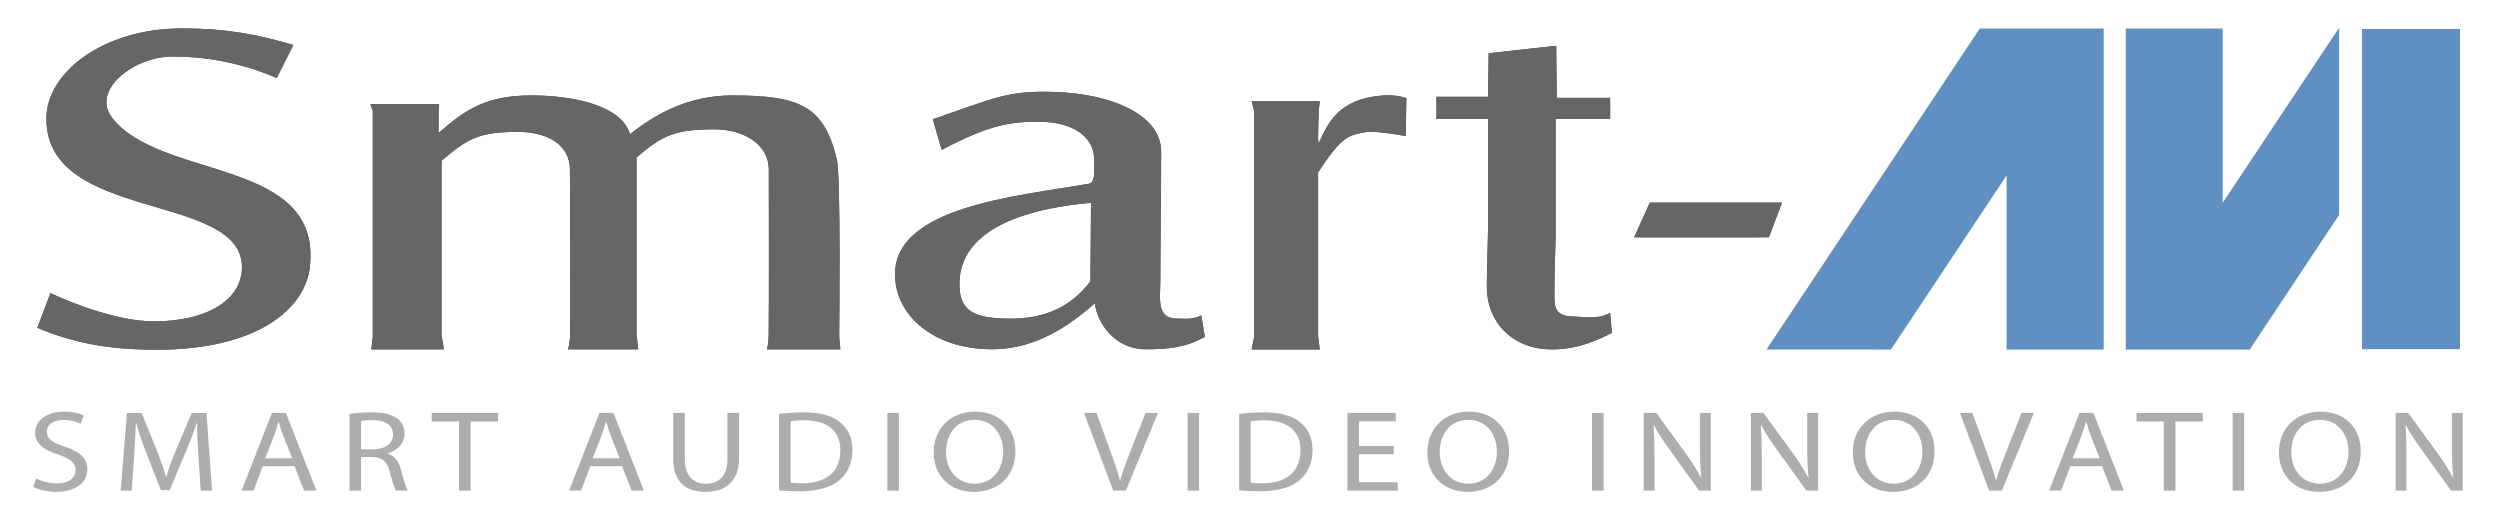
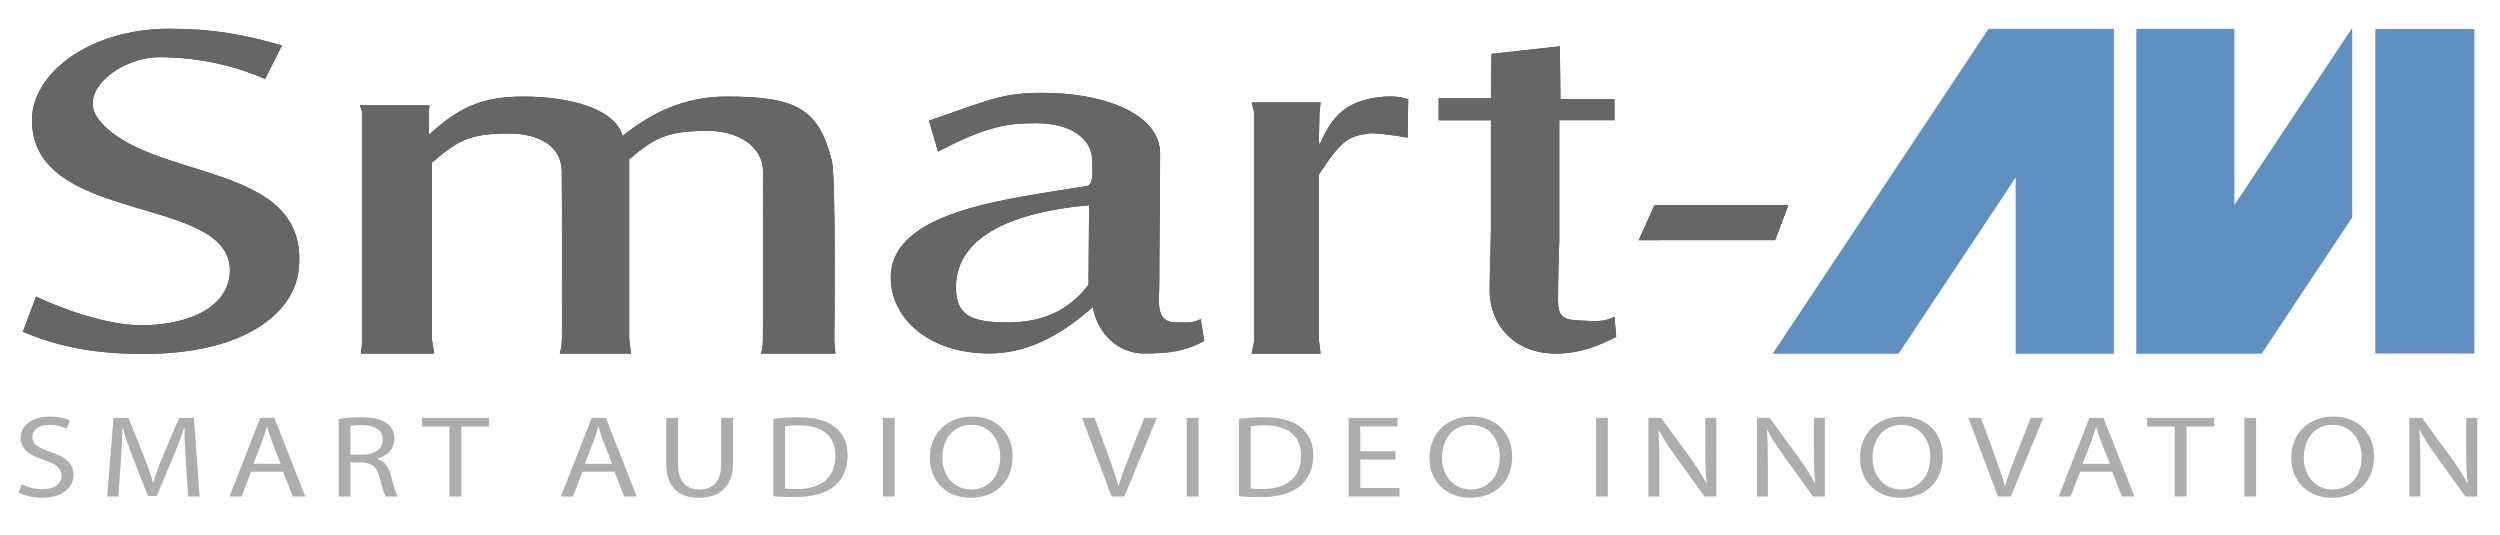
- <svg xmlns="http://www.w3.org/2000/svg" width="180px" height="38px" viewBox="0 0 220 47" fill="none">
+ <svg xmlns="http://www.w3.org/2000/svg" width="100%" height="100%" viewBox="0 0 220 47" fill="none">
  <path d="M217.725 2.582H209.056V31.086H217.725V2.582Z" fill="#652D8B" />
  <path d="M217.725 2.582H209.056V31.086H217.725V2.582Z" fill="#6090C2" />
  <path d="M3.175 26.104C5.291 27.104 9.322 28.623 12.409 28.62C17.038 28.62 20.234 26.75 20.231                     23.804C20.234 17.074 2.813 19.825 2.813 10.569C2.809 6.474 7.863 2.529 14.891 2.529C18.769 2.529                     21.534 3.046 24.809 4.005L23.331 6.95C20.991 5.916 17.756 5.033 14.041 5.033C10.613 5.033 6.763                     8.025 8.663 10.485C12.988 16.084 27.341 14.019 26.281 23.742C25.859 27.64 21.369 31.143 12.688                     31.143C8.403 31.146 5.319 30.572 2.009 29.197L3.175 26.104Z" fill="#652D8B" />
  <path d="M3.175 26.104C5.291 27.104 9.322 28.623 12.409 28.62C17.038 28.62 20.234 26.75 20.231                     23.804C20.234 17.074 2.813 19.825 2.813 10.569C2.809 6.474 7.863 2.529 14.891 2.529C18.769 2.529                     21.534 3.046 24.809 4.005L23.331 6.95C20.991 5.916 17.756 5.033 14.041 5.033C10.613 5.033 6.763                     8.025 8.663 10.485C12.988 16.084 27.341 14.019 26.281 23.742C25.859 27.64 21.369 31.143 12.688                     31.143C8.403 31.146 5.319 30.572 2.009 29.197L3.175 26.104Z" fill="#666666" />
  <path d="M105.659 28.081C104.875 28.464 104.528 28.376 103.497 28.373C101.619 28.379 102.019 26.505 102.016                     24.97C102.022 21.223 102.088 17.519 102.088 13.511C102.088 10.231 97.697 8.366 92.681 8.191C88.453 8.047                     87.506 8.636 81.756 10.619L82.544 13.348C86.963 11.008 88.841 10.842 91.203 10.842C94.409 10.845 96.116                     12.321 96.119 14.15C96.116 15.043 96.275 16.259 95.638 16.366C89.194 17.475 78.388 18.412 78.388                     24.422C78.385 27.994 81.71 31.102 87.038 31.102C90.906 31.105 93.878 29.018 96.178 27.016C96.419 28.805                     97.978 31.102 100.703 31.105C102.819 31.102 104.284 30.933 105.978 29.996L105.659 28.081ZM95.788 25.058C93.991                     27.414 91.631 28.379 88.669 28.376C85.335 28.373 84.125 27.665 84.125 25.28C84.125 21.658 87.428 18.826                     95.841 18.058L95.788 25.058Z" fill="#652D8B" />
  <path d="M105.659 28.081C104.875 28.464 104.528 28.376 103.497 28.373C101.619 28.379 102.019 26.505 102.016                     24.97C102.022 21.223 102.088 17.519 102.088 13.511C102.088 10.231 97.697 8.366 92.681 8.191C88.453 8.047                     87.506 8.636 81.756 10.619L82.544 13.348C86.963 11.008 88.841 10.842 91.203 10.842C94.409 10.845 96.116                     12.321 96.119 14.15C96.116 15.043 96.275 16.259 95.638 16.366C89.194 17.475 78.388 18.412 78.388                     24.422C78.385 27.994 81.71 31.102 87.038 31.102C90.906 31.105 93.878 29.018 96.178 27.016C96.419 28.805                     97.978 31.102 100.703 31.105C102.819 31.102 104.284 30.933 105.978 29.996L105.659 28.081ZM95.788 25.058C93.991                     27.414 91.631 28.379 88.669 28.376C85.335 28.373 84.125 27.665 84.125 25.28C84.125 21.658 87.428 18.826                     95.841 18.058L95.788 25.058Z" fill="#666666" />
  <path d="M110.356 30.084V9.827L110.147 9.015L116.216 9.018L116.116 9.902L116.059 12.333L116.109 12.775C116.969                     10.908 117.903 8.796 121.809 8.504C122.663 8.438 123.369 8.558 123.925 8.727L123.866 12.114C123.469 12.029                     120.994 11.644 120.441 11.741C118.803 12.039 118.222 12.039 116.063 15.357V29.946L116.213 31.121H110.144L110.356                     30.084Z" fill="#652D8B" />
  <path d="M110.356 30.084V9.827L110.147 9.015L116.216 9.018L116.116 9.902L116.059 12.333L116.109 12.775C116.969                     10.908 117.903 8.796 121.809 8.504C122.663 8.438 123.369 8.558 123.925 8.727L123.866 12.114C123.469 12.029                     120.994 11.644 120.441 11.741C118.803 12.039 118.222 12.039 116.063 15.357V29.946L116.213 31.121H110.144L110.356                     30.084Z" fill="#666666" />
  <path d="M131.203 8.617L131.253 4.738L137.269 4.074L137.319 8.714H142.072V10.579H137.216V21.103C137.166 23.174 137.109                     24.544 137.113 25.468C137.113 26.988 136.897 28.053 138.531 28.169C140.644 28.313 141.159 28.32 142.072                     27.871L142.228 29.642C140.641 30.456 139.019 31.114 136.897 31.114C133.191 31.114 131.091 28.501 131.091                     25.584C131.091 24.365 131.15 22.849 131.2 20.295V10.582H126.603V8.623H131.203V8.617Z" fill="#652D8B" />
  <path d="M131.203 8.617L131.253 4.738L137.269 4.074L137.319 8.714H142.072V10.579H137.216V21.103C137.166 23.174 137.109                     24.544 137.113 25.468C137.113 26.988 136.897 28.053 138.531 28.169C140.644 28.313 141.159 28.32 142.072                     27.871L142.228 29.642C140.641 30.456 139.019 31.114 136.897 31.114C133.191 31.114 131.091 28.501 131.091                     25.584C131.091 24.365 131.15 22.849 131.2 20.295V10.582H126.603V8.623H131.203V8.617Z" fill="#666666" />
  <path d="M145.606 18.042L144.206 21.135L156.209 21.132L157.378 18.042H145.606Z" fill="#652D8B" />
  <path d="M145.606 18.042L144.206 21.135L156.209 21.132L157.378 18.042H145.606Z" fill="#666666" />
  <path d="M31.753 31.114L31.881 30.008V9.892L31.669 9.269H37.794L37.741 9.823V11.735L37.788 11.81C40.191                     9.676 42.109 8.498 46.025 8.498C49.647 8.498 54.028 9.357 54.788 11.957C57.297 9.952 60.231 8.498                     63.913 8.498C69.934 8.498 72.047 9.454 73.203 14.166C73.581 15.698 73.416 30.002 73.416 30.002L73.519                     31.111H66.978C66.978 31.111 67.125 30.669 67.135 29.936C67.178 26.534 67.147 16.836 67.147 15.119C67.147                     12.813 64.847 11.515 62.334 11.518C58.884 11.515 57.706 12.014 55.369 14.019V29.789L55.525                     31.111H49.259C49.259 31.111 49.444 30.576 49.456 29.714C49.503 26.136 49.438 16.798 49.438 15.116C49.438                     12.813 47.331 11.747 44.822 11.747C41.372 11.747 40.344 12.308 38.006 14.313V29.858L38.213 31.108L31.753                     31.114Z" fill="#652D8B" />
  <path d="M31.753 31.114L31.881 30.008V9.892L31.669 9.269H37.794L37.741 9.823V11.735L37.788 11.81C40.191                     9.676 42.109 8.498 46.025 8.498C49.647 8.498 54.028 9.357 54.788 11.957C57.297 9.952 60.231 8.498                     63.913 8.498C69.934 8.498 72.047 9.454 73.203 14.166C73.581 15.698 73.416 30.002 73.416 30.002L73.519                     31.111H66.978C66.978 31.111 67.125 30.669 67.135 29.936C67.178 26.534 67.147 16.836 67.147 15.119C67.147                     12.813 64.847 11.515 62.334 11.518C58.884 11.515 57.706 12.014 55.369 14.019V29.789L55.525                     31.111H49.259C49.259 31.111 49.444 30.576 49.456 29.714C49.503 26.136 49.438 16.798 49.438 15.116C49.438                     12.813 47.331 11.747 44.822 11.747C41.372 11.747 40.344 12.308 38.006 14.313V29.858L38.213 31.108L31.753                     31.114Z" fill="#666666" />
  <path d="M186.072 2.542L174.988 2.538L155.994 31.127L167.075 31.13L177.378 15.623V31.13H186.022V2.645H186L186.072                     2.542Z" fill="#6090C2" />
  <path d="M206.937 2.542L196.625 18.048V2.542H187.994V31.023L188.009 31.027L187.938 31.13H199.025L206.991                     19.139V2.542H206.937Z" fill="#6090C2" />
  <path d="M1.903 42.601C2.363 42.849 3.038 43.052 3.747 43.052C4.8 43.052 5.413 42.57 5.413                     41.871C5.413 41.226 4.988 40.856 3.913 40.496C2.613 40.098 1.809 39.512 1.809 38.534C1.809 37.456                     2.838 36.657 4.384 36.657C5.2 36.657 5.791 36.82 6.147 36.996L5.863 37.726C5.603 37.6 5.069                     37.397 4.35 37.397C3.263 37.397 2.85 37.961 2.85 38.434C2.85 39.079 3.334 39.399 4.434                     39.769C5.781 40.22 6.466 40.784 6.466 41.802C6.466 42.867 5.556 43.804 3.678 43.804C2.909 43.804                     2.072 43.598 1.644 43.353L1.903 42.601Z" fill="#ACADAF" />
  <path d="M16.356 40.652C16.297 39.687 16.225 38.528 16.238 37.666H16.203C15.931 38.478 15.6 39.349 15.2                     40.295L13.794 43.651H13.012L11.725 40.358C11.347 39.383 11.028 38.49 10.803 37.669H10.778C10.753 38.531                     10.697 39.69 10.625 40.727L10.412 43.695H9.431L9.988 36.776H11.3L12.659 40.123C12.991 40.975 13.262                     41.733 13.463 42.454H13.497C13.697 41.755 13.981 40.997 14.338 40.123L15.756 36.776H17.069L17.566                     43.695H16.559L16.356 40.652Z" fill="#ACADAF" />
  <path d="M22.087 41.514L21.259 43.692H20.197L22.903 36.773H24.144L26.863 43.692H25.762L24.913 41.514H22.087ZM24.7                     40.815L23.919 38.825C23.741 38.374 23.625 37.964 23.506 37.563H23.481C23.363 37.973 23.234 38.393 23.081                     38.816L22.3 40.815H24.7Z" fill="#ACADAF" />
  <path d="M29.806 36.864C30.325 36.773 31.069 36.72 31.781 36.72C32.881 36.72 33.591 36.895 34.084 37.284C34.487                     37.591 34.712 38.064 34.712 38.6C34.712 39.515 34.05 40.12 33.212 40.364V40.395C33.828 40.58 34.194                     41.072 34.381 41.793C34.641 42.758 34.831 43.425 34.997 43.692H33.934C33.803 43.485 33.628 42.902 33.403                     42.04C33.166 41.088 32.741 40.727 31.806 40.696H30.837V43.692H29.809V36.864H29.806ZM30.834                     40.016H31.887C32.987 40.016 33.684 39.493 33.684 38.703C33.684 37.81 32.941 37.422 31.853 37.409C31.356                     37.409 31.003 37.45 30.837 37.491V40.016H30.834Z" fill="#ACADAF" />
  <path d="M39.556 37.532H37.131V36.773H43.031V37.532H40.594V43.692H39.556V37.532Z" fill="#ACADAF" />
  <path d="M51.253 41.514L50.425 43.692H49.362L52.069 36.773H53.312L56.031 43.692H54.931L54.081                     41.514H51.253ZM53.866 40.815L53.084 38.825C52.906 38.374 52.791 37.964 52.672 37.563H52.647C52.528 37.973                     52.4 38.393 52.247 38.816L51.466 40.815H53.866Z" fill="#ACADAF" />
  <path d="M59.669 36.773V40.868C59.669 42.419 60.459 43.074 61.525 43.074C62.706 43.074 63.463 42.398 63.463                     40.868V36.773H64.503V40.806C64.503 42.93 63.216 43.804 61.491 43.804C59.859 43.804 58.631 42.993 58.631                     40.846V36.773H59.669Z" fill="#ACADAF" />
  <path d="M68.059 36.864C68.688 36.783 69.431 36.72 70.247 36.72C71.725 36.72 72.775 37.018 73.472 37.582C74.181                     38.146 74.594 38.948 74.594 40.066C74.594 41.194 74.191 42.119 73.447 42.755C72.703 43.4 71.472 43.751                     69.925 43.751C69.191 43.751 68.578 43.72 68.056 43.67V36.864H68.059ZM69.088 42.983C69.347 43.024 69.725                     43.034 70.128 43.034C72.325 43.034 73.519 41.965 73.519 40.098C73.531 38.465 72.469 37.428 70.294                     37.428C69.763 37.428 69.359 37.469 69.088 37.519V42.983Z" fill="#ACADAF" />
  <path d="M78.731 36.773H77.703V43.692H78.731V36.773Z" fill="#ACADAF" />
  <path d="M89.109 40.16C89.109 42.542 87.444 43.804 85.409 43.804C83.306 43.804 81.828 42.385 81.828                     40.292C81.828 38.095 83.4 36.657 85.528 36.657C87.703 36.66 89.109 38.108 89.109 40.16ZM82.928                     40.273C82.928 41.752 83.85 43.074 85.469 43.074C87.1 43.074 88.022 41.771 88.022 40.201C88.022 38.825 87.194                     37.39 85.481 37.39C83.778 37.39 82.928 38.753 82.928 40.273Z" fill="#ACADAF" />
  <path d="M97.819 43.692L95.219 36.773H96.328L97.569 40.179C97.912 41.113 98.206 41.956 98.419                     42.764H98.441C98.666 41.965 98.997 41.091 99.35 40.188L100.7 36.773H101.8L98.95 43.692H97.819Z" fill="#ACADAF" />
  <path d="M105.466 36.773H104.438V43.692H105.466V36.773Z" fill="#ACADAF" />
  <path d="M109.034 36.864C109.659 36.783 110.403 36.72 111.222 36.72C112.697 36.72 113.75 37.018 114.447 37.582C115.156                     38.146 115.569 38.948 115.569 40.066C115.569 41.194 115.169 42.119 114.422 42.755C113.678 43.4 112.447 43.751                     110.9 43.751C110.166 43.751 109.553 43.72 109.031 43.67V36.864H109.034ZM110.063 42.983C110.322 43.024 110.7                     43.034 111.103 43.034C113.3 43.034 114.494 41.965 114.494 40.098C114.506 38.465 113.441 37.428 111.266                     37.428C110.734 37.428 110.331 37.469 110.059 37.519V42.983H110.063Z" fill="#ACADAF" />
  <path d="M122.803 40.446H119.706V42.943H123.156V43.692H118.678V36.773H122.981V37.522H119.706V39.709H122.803V40.446Z" fill="#ACADAF" />
  <path d="M133.072 40.16C133.072 42.542 131.406 43.804 129.375 43.804C127.272 43.804 125.794 42.385 125.794                     40.292C125.794 38.095 127.366 36.657 129.494 36.657C131.666 36.66 133.072 38.108 133.072 40.16ZM126.894                     40.273C126.894 41.752 127.816 43.074 129.434 43.074C131.066 43.074 131.988 41.771 131.988 40.201C131.988 38.825                     131.159 37.39 129.447 37.39C127.744 37.39 126.894 38.753 126.894 40.273Z" fill="#ACADAF" />
  <path d="M141.488 36.773H140.459V43.692H141.488V36.773Z" fill="#ACADAF" />
  <path d="M145.056 43.692V36.773H146.178L148.731 40.273C149.322 41.085 149.784 41.812 150.159 42.52L150.184                     42.51C150.091 41.586 150.066 40.746 150.066 39.665V36.773H151.034V43.692H149.994L147.466 40.182C146.909 39.411                     146.378 38.622 145.975 37.873L145.941 37.882C146 38.754 146.025 39.587 146.025 40.734V43.692H145.056Z" fill="#ACADAF" />
  <path d="M154.606 43.692V36.773H155.728L158.281 40.273C158.872 41.085 159.334 41.812 159.713 42.52L159.738                     42.51C159.644 41.586 159.619 40.746 159.619 39.665V36.773H160.588V43.692H159.547L157.019 40.182C156.463 39.411                     155.931 38.622 155.531 37.873L155.494 37.882C155.553 38.754 155.575 39.587 155.575 40.734V43.692H154.606Z" fill="#ACADAF" />
  <path d="M170.963 40.16C170.963 42.542 169.297 43.804 167.263 43.804C165.159 43.804 163.681 42.385 163.681                     40.292C163.681 38.095 165.253 36.657 167.378 36.657C169.556 36.66 170.963 38.108 170.963 40.16ZM164.781                     40.273C164.781 41.752 165.703 43.074 167.322 43.074C168.953 43.074 169.875 41.771 169.875 40.201C169.875 38.825                     169.047 37.39 167.334 37.39C165.631 37.39 164.781 38.753 164.781 40.273Z" fill="#ACADAF" />
  <path d="M175.822 43.692L173.222 36.773H174.331L175.572 40.179C175.916 41.113 176.209 41.956 176.425                     42.764H176.45C176.675 41.965 177.003 41.091 177.359 40.188L178.706 36.773H179.806L176.956 43.692H175.822Z" fill="#ACADAF" />
  <path d="M183.053 41.514L182.225 43.692H181.163L183.869 36.773H185.109L187.828 43.692H186.728L185.878                     41.514H183.053ZM185.666 40.815L184.884 38.825C184.706 38.374 184.591 37.964 184.472 37.563H184.447C184.328 37.973                     184.2 38.393 184.047 38.816L183.266 40.815H185.666Z" fill="#ACADAF" />
  <path d="M191.372 37.532H188.95V36.773H194.847V37.532H192.413V43.692H191.372V37.532Z" fill="#ACADAF" />
  <path d="M198.534 36.773H197.506V43.692H198.534V36.773Z" fill="#ACADAF" />
  <path d="M208.913 40.16C208.913 42.542 207.247 43.804 205.213 43.804C203.109 43.804 201.631 42.385 201.631                     40.292C201.631 38.095 203.203 36.657 205.331 36.657C207.506 36.66 208.913 38.108 208.913 40.16ZM202.731                     40.273C202.731 41.752 203.653 43.074 205.272 43.074C206.903 43.074 207.825 41.771 207.825 40.201C207.825 38.825                     206.997 37.39 205.284 37.39C203.581 37.39 202.731 38.753 202.731 40.273Z" fill="#ACADAF" />
  <path d="M212.019 43.692V36.773H213.141L215.694 40.273C216.284 41.085 216.747 41.812 217.125 42.52L217.147                     42.51C217.053 41.586 217.028 40.746 217.028 39.665V36.773H217.997V43.692H216.956L214.428 40.182C213.872 39.411                     213.341 38.622 212.941 37.873L212.906 37.882C212.966 38.754 212.988 39.587 212.988 40.734V43.692H212.019Z" fill="#ACADAF" />
</svg>
